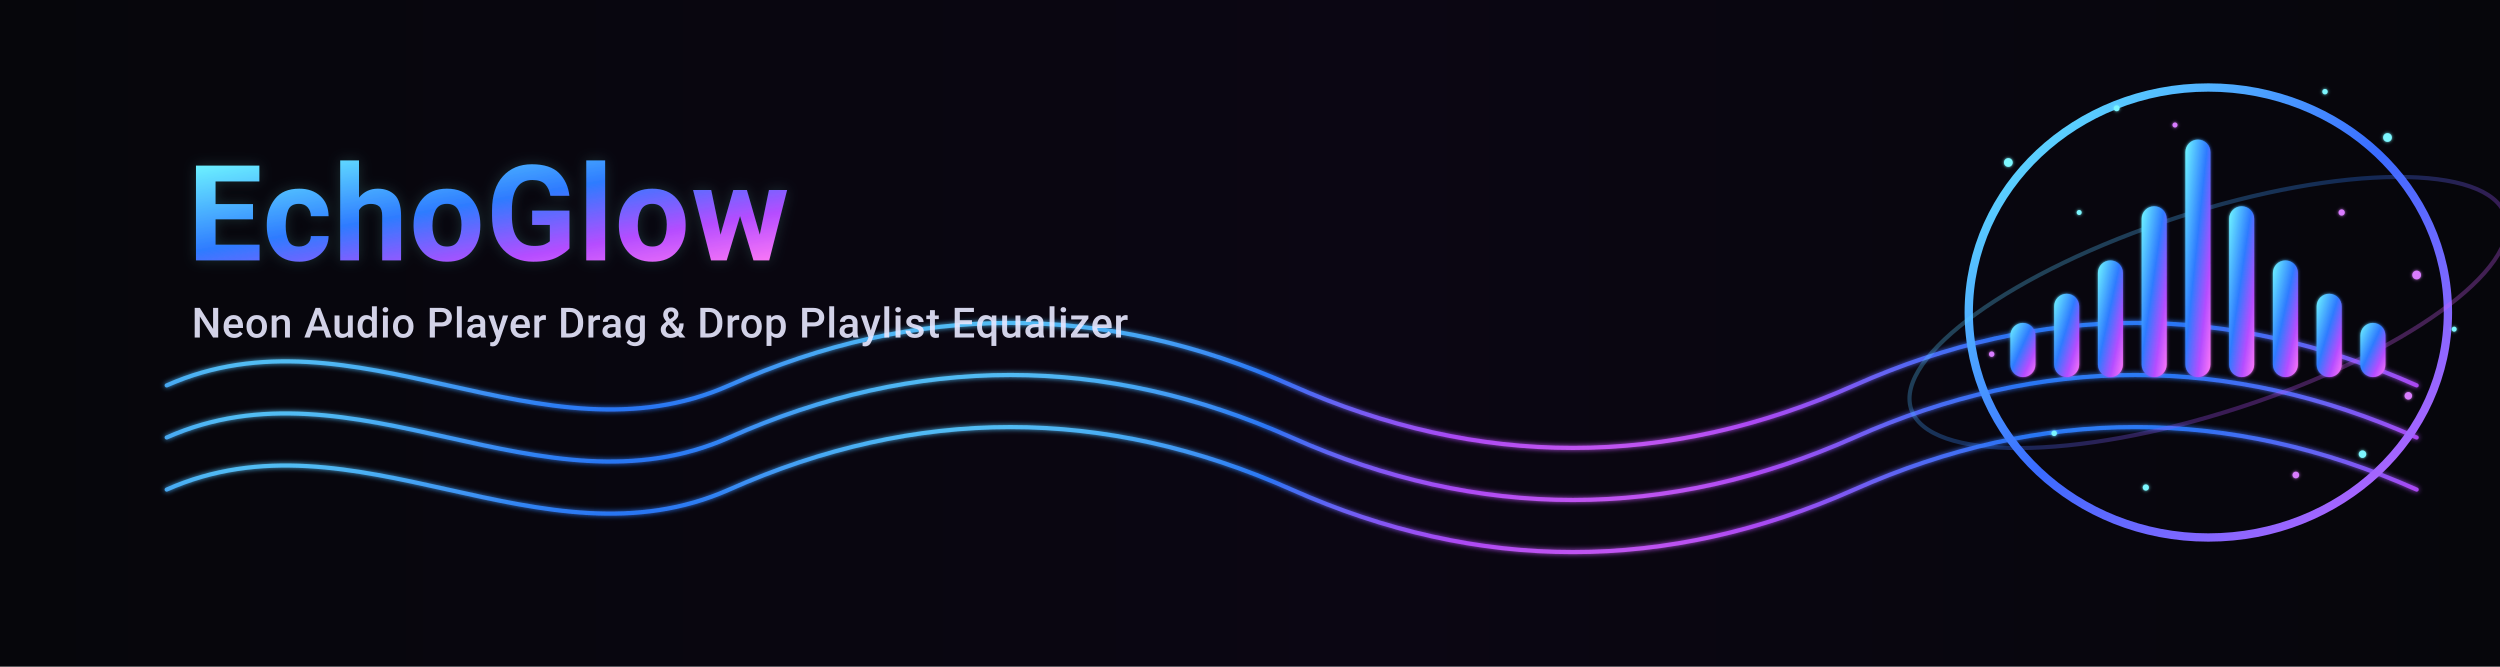
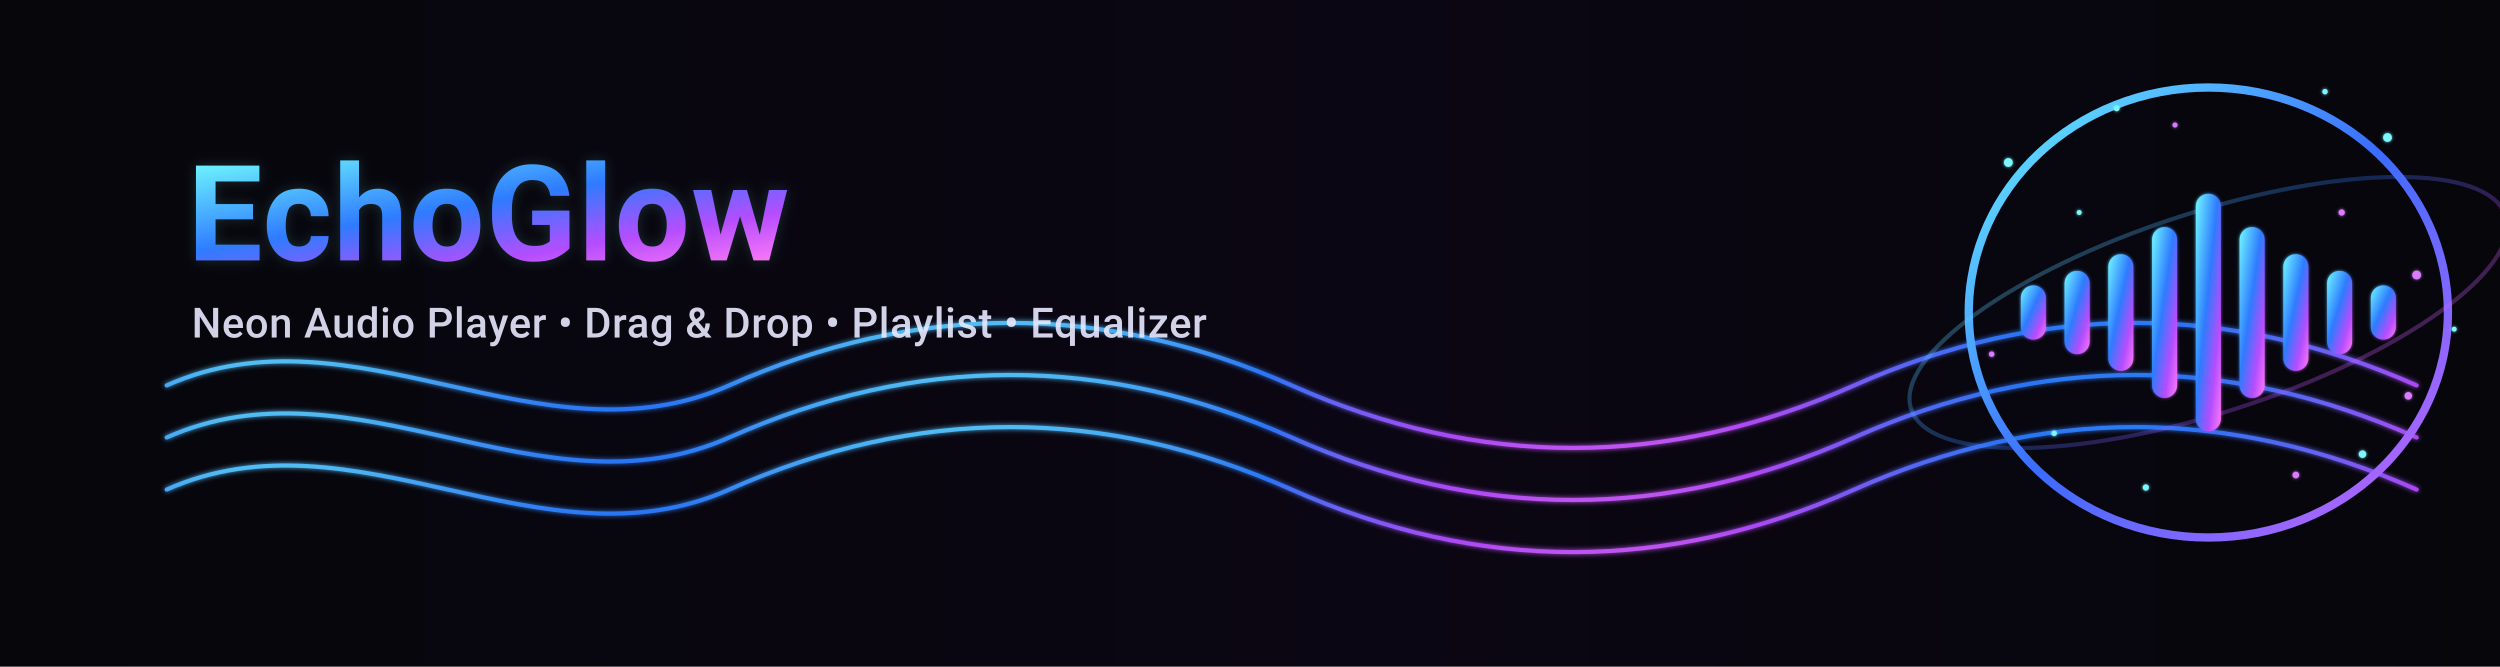
<svg xmlns="http://www.w3.org/2000/svg" viewBox="0 0 1200 320" role="img" aria-label="EchoGlow banner">
  <defs>
    <linearGradient id="bg" x1="0" y1="0" x2="1" y2="0">
      <stop offset="0" stop-color="#06060b" />
      <stop offset="0.55" stop-color="#0b0613" />
      <stop offset="1" stop-color="#06060b" />
    </linearGradient>
    <linearGradient id="neonStroke" x1="0" y1="0" x2="1" y2="1">
      <stop offset="0" stop-color="#70f8ff" />
      <stop offset="0.45" stop-color="#2e7bff" />
      <stop offset="0.75" stop-color="#b54dff" />
      <stop offset="1" stop-color="#ff7af6" />
    </linearGradient>
    <linearGradient id="ringGrad" x1="0" y1="0" x2="1" y2="1">
      <stop offset="0" stop-color="#67f8ff" />
      <stop offset="0.5" stop-color="#3a6bff" />
      <stop offset="1" stop-color="#cf63ff" />
    </linearGradient>
    <filter id="miniGlow" x="-20%" y="-20%" width="140%" height="140%">
      <feGaussianBlur stdDeviation="0.9" result="blur" />
      <feMerge>
        <feMergeNode in="blur" />
        <feMergeNode in="SourceGraphic" />
      </feMerge>
    </filter>
    <filter id="waveGlow" x="-25%" y="-25%" width="150%" height="150%">
      <feGaussianBlur stdDeviation="1.4" result="blur" />
      <feMerge>
        <feMergeNode in="blur" />
        <feMergeNode in="SourceGraphic" />
      </feMerge>
    </filter>
    <style>
      .title {
        font: 700 64px/1.1 system-ui, -apple-system, Segoe UI, Roboto, Arial, sans-serif;
        letter-spacing: .6px;
        filter: drop-shadow(0 0 3px rgba(124,247,255,0.15));
+         animation: titlePulse 5.6s ease-in-out infinite;
+       }
+ 
+       @keyframes titlePulse {
+         0%,100% {
+           opacity: .96;
+           filter: drop-shadow(0 0 3px rgba(124,247,255,0.12));
+         }
+         50% {
+           opacity: 1;
+           filter: drop-shadow(0 0 7px rgba(124,247,255,0.22));
+         }
      }

      .sub {
        font: 500 20px/1.2 system-ui, -apple-system, Segoe UI, Roboto, Arial, sans-serif;
        opacity: .9;
        letter-spacing: .3px;
      }

      .wave {
        fill: none;
        stroke: url(#neonStroke);
        stroke-width: 2;
        stroke-linecap: round;
        opacity: .9;
      }

      @keyframes drift {
        0%   { transform: translateX(-10px); opacity: .48; }
        50%  { opacity: .98; }
        100% { transform: translateX(10px); opacity: .48; }
      }

-       .w1 { animation: drift 4.4s ease-in-out infinite alternate; }
-       .w2 { animation: drift 5s ease-in-out infinite alternate; }
-       .w3 { animation: drift 5.8s ease-in-out infinite alternate; }
+       .w1 { animation: drift 4.4s infinite alternate; }
+       .w2 { animation: drift 5s infinite alternate; }
+       .w3 { animation: drift 5.8s infinite alternate; }

      .bar {
        fill: url(#neonStroke);
        transform-box: fill-box;
-         transform-origin: center bottom;
+         transform-origin: center;
        filter: url(#miniGlow);
      }

-       .b1 { animation: eq1 4.4s infinite ease-in-out; }
-       .b2 { animation: eq2 5s infinite ease-in-out; }
-       .b3 { animation: eq3 4.7s infinite ease-in-out; }
-       .b4 { animation: eq4 5.3s infinite ease-in-out; }
-       .b5 { animation: eq5 5.8s infinite ease-in-out; }
-       .b6 { animation: eq6 5.2s infinite ease-in-out; }
-       .b7 { animation: eq7 4.8s infinite ease-in-out; }
-       .b8 { animation: eq8 5.1s infinite ease-in-out; }
-       .b9 { animation: eq9 4.5s infinite ease-in-out; }
+       .b1 { animation: eq1 3.8s infinite ease-in-out; animation-delay: -0.0s; }
+       .b2 { animation: eq2 4.0s infinite ease-in-out; animation-delay: -0.2s; }
+       .b3 { animation: eq3 4.2s infinite ease-in-out; animation-delay: -0.4s; }
+       .b4 { animation: eq4 4.4s infinite ease-in-out; animation-delay: -0.6s; }
+       .b5 { animation: eq5 4.6s infinite ease-in-out; animation-delay: -0.8s; }
+       .b6 { animation: eq6 4.4s infinite ease-in-out; animation-delay: -1.0s; }
+       .b7 { animation: eq7 4.2s infinite ease-in-out; animation-delay: -0.8s; }
+       .b8 { animation: eq8 4.0s infinite ease-in-out; animation-delay: -0.6s; }
+       .b9 { animation: eq9 3.8s infinite ease-in-out; animation-delay: -0.4s; }

-       @keyframes eq1 { 0%,100%{transform:scaleY(.92)} 50%{transform:scaleY(1.06)} }
-       @keyframes eq2 { 0%,100%{transform:scaleY(.95)} 50%{transform:scaleY(1.10)} }
-       @keyframes eq3 { 0%,100%{transform:scaleY(.97)} 50%{transform:scaleY(1.12)} }
-       @keyframes eq4 { 0%,100%{transform:scaleY(.94)} 50%{transform:scaleY(1.14)} }
-       @keyframes eq5 { 0%,100%{transform:scaleY(.98)} 50%{transform:scaleY(1.16)} }
-       @keyframes eq6 { 0%,100%{transform:scaleY(.94)} 50%{transform:scaleY(1.14)} }
-       @keyframes eq7 { 0%,100%{transform:scaleY(.97)} 50%{transform:scaleY(1.12)} }
-       @keyframes eq8 { 0%,100%{transform:scaleY(.95)} 50%{transform:scaleY(1.10)} }
-       @keyframes eq9 { 0%,100%{transform:scaleY(.92)} 50%{transform:scaleY(1.06)} }
+       @keyframes eq1 { 0%,100%{transform:scaleY(.96)} 50%{transform:scaleY(1.04)} }
+       @keyframes eq2 { 0%,100%{transform:scaleY(.94)} 50%{transform:scaleY(1.08)} }
+       @keyframes eq3 { 0%,100%{transform:scaleY(.92)} 50%{transform:scaleY(1.12)} }
+       @keyframes eq4 { 0%,100%{transform:scaleY(.90)} 50%{transform:scaleY(1.16)} }
+       @keyframes eq5 { 0%,100%{transform:scaleY(.88)} 50%{transform:scaleY(1.20)} }
+       @keyframes eq6 { 0%,100%{transform:scaleY(.92)} 50%{transform:scaleY(1.10)} }
+       @keyframes eq7 { 0%,100%{transform:scaleY(.88)} 50%{transform:scaleY(1.20)} }
+       @keyframes eq8 { 0%,100%{transform:scaleY(.90)} 50%{transform:scaleY(1.16)} }
+       @keyframes eq9 { 0%,100%{transform:scaleY(.92)} 50%{transform:scaleY(1.12)} }

      .spark  { animation: twinkle 2.8s ease-in-out infinite; }
      .spark2 { animation: twinkle 4.1s ease-in-out infinite; }
      .spark3 { animation: twinkle 3.5s ease-in-out infinite; }

      @keyframes twinkle {
        0%,100% { opacity: .16; transform: scale(.88); }
        50%     { opacity: .95; transform: scale(1.18); }
      }

      .s2  { animation-delay: -.9s; }
      .s4  { animation-delay: -.5s; }
      .s5  { animation-delay: -1.8s; }
      .s6  { animation-delay: -.7s; }
      .s7  { animation-delay: -1.1s; }
      .s9  { animation-delay: -1.6s; }
      .s10 { animation-delay: -.8s; }
      .s11 { animation-delay: -1.9s; }
      .s13 { animation-delay: -1.2s; }
      .s17 { animation-delay: -.45s; }
      .s18 { animation-delay: -1.05s; }
      .s20 { animation-delay: -.25s; }
      .s21 { animation-delay: -1.65s; }
      .s22 { animation-delay: -.95s; }
      .s23 { animation-delay: -1.25s; }
    </style>
  </defs>
  <rect width="1200" height="320" fill="url(#bg)" />
  <g filter="url(#waveGlow)">
    <path class="wave w1" d="M80 210 C 170 170,260 250,350 210 S530 170,620 210 S800 250,890 210 S1070 170,1160 210" />
    <path class="wave w2" d="M80 235 C 170 195,260 275,350 235 S530 195,620 235 S800 275,890 235 S1070 195,1160 235" />
    <path class="wave w3" d="M80 185 C 170 145,260 225,350 185 S530 145,620 185 S800 225,890 185 S1070 145,1160 185" />
  </g>
  <g transform="translate(920 20)">
    <ellipse cx="140" cy="130" rx="115" ry="108" fill="none" stroke="url(#ringGrad)" stroke-width="4" />
    <ellipse cx="140" cy="130" rx="150" ry="48" fill="none" stroke="url(#neonStroke)" stroke-width="2" opacity=".3" transform="rotate(-18 140 130)" />
-     <g transform="translate(0 17)">
-       <rect class="bar b1" x="45" y="118" width="12" height="26" rx="6" />
-       <rect class="bar b2" x="66" y="104" width="12" height="40" rx="6" />
-       <rect class="bar b3" x="87" y="88" width="12" height="56" rx="6" />
-       <rect class="bar b4" x="108" y="62" width="12" height="82" rx="6" />
-       <rect class="bar b5" x="129" y="30" width="12" height="114" rx="6" />
-       <rect class="bar b6" x="150" y="62" width="12" height="82" rx="6" />
-       <rect class="bar b7" x="171" y="88" width="12" height="56" rx="6" />
-       <rect class="bar b8" x="192" y="104" width="12" height="40" rx="6" />
-       <rect class="bar b9" x="213" y="118" width="12" height="26" rx="6" />
+     <g>
+       <rect class="bar b1" x="50" y="117" width="12" height="26" rx="6" />
+       <rect class="bar b2" x="71" y="110" width="12" height="40" rx="6" />
+       <rect class="bar b3" x="92" y="102" width="12" height="56" rx="6" />
+       <rect class="bar b4" x="113" y="89" width="12" height="82" rx="6" />
+       <rect class="bar b5" x="134" y="73" width="12" height="114" rx="6" />
+       <rect class="bar b6" x="155" y="89" width="12" height="82" rx="6" />
+       <rect class="bar b7" x="176" y="102" width="12" height="56" rx="6" />
+       <rect class="bar b8" x="197" y="110" width="12" height="40" rx="6" />
+       <rect class="bar b9" x="218" y="117" width="12" height="26" rx="6" />
    </g>
    <g id="particles">
      <g fill="#7cf7ff" filter="url(#miniGlow)">
        <circle class="spark2 s2" cx="44" cy="58" r="2.1" />
        <circle class="spark s4" cx="78" cy="82" r="1.2" />
        <circle class="spark2 s5" cx="96" cy="32" r="1.4" />
        <circle class="spark3 s6" cx="110" cy="214" r="1.5" />
        <circle class="spark s7" cx="66" cy="188" r="1.3" />
        <circle class="spark3 s9" cx="196" cy="24" r="1.3" />
        <circle class="spark s10" cx="214" cy="198" r="1.8" />
        <circle class="spark2 s11" cx="226" cy="46" r="2.1" />
        <circle class="spark s13" cx="258" cy="138" r="1.2" />
      </g>
      <g fill="#d97cff" filter="url(#miniGlow)">
        <circle class="spark2 s17" cx="36" cy="150" r="1.3" />
        <circle class="spark3 s18" cx="124" cy="40" r="1.2" />
        <circle class="spark2 s20" cx="182" cy="208" r="1.6" />
        <circle class="spark3 s21" cx="204" cy="82" r="1.5" />
        <circle class="spark s22" cx="236" cy="170" r="1.8" />
        <circle class="spark2 s23" cx="240" cy="112" r="2.1" />
      </g>
    </g>
  </g>
  <text x="90" y="125" fill="url(#neonStroke)" class="title">EchoGlow</text>
  <text x="92" y="162" fill="#e8e8ff" class="sub">
-     Neon Audio Player  Drag &amp; Drop  Playlist  Equalizer
+     Neon Audio Player • Drag &amp; Drop • Playlist • Equalizer
  </text>
</svg>
